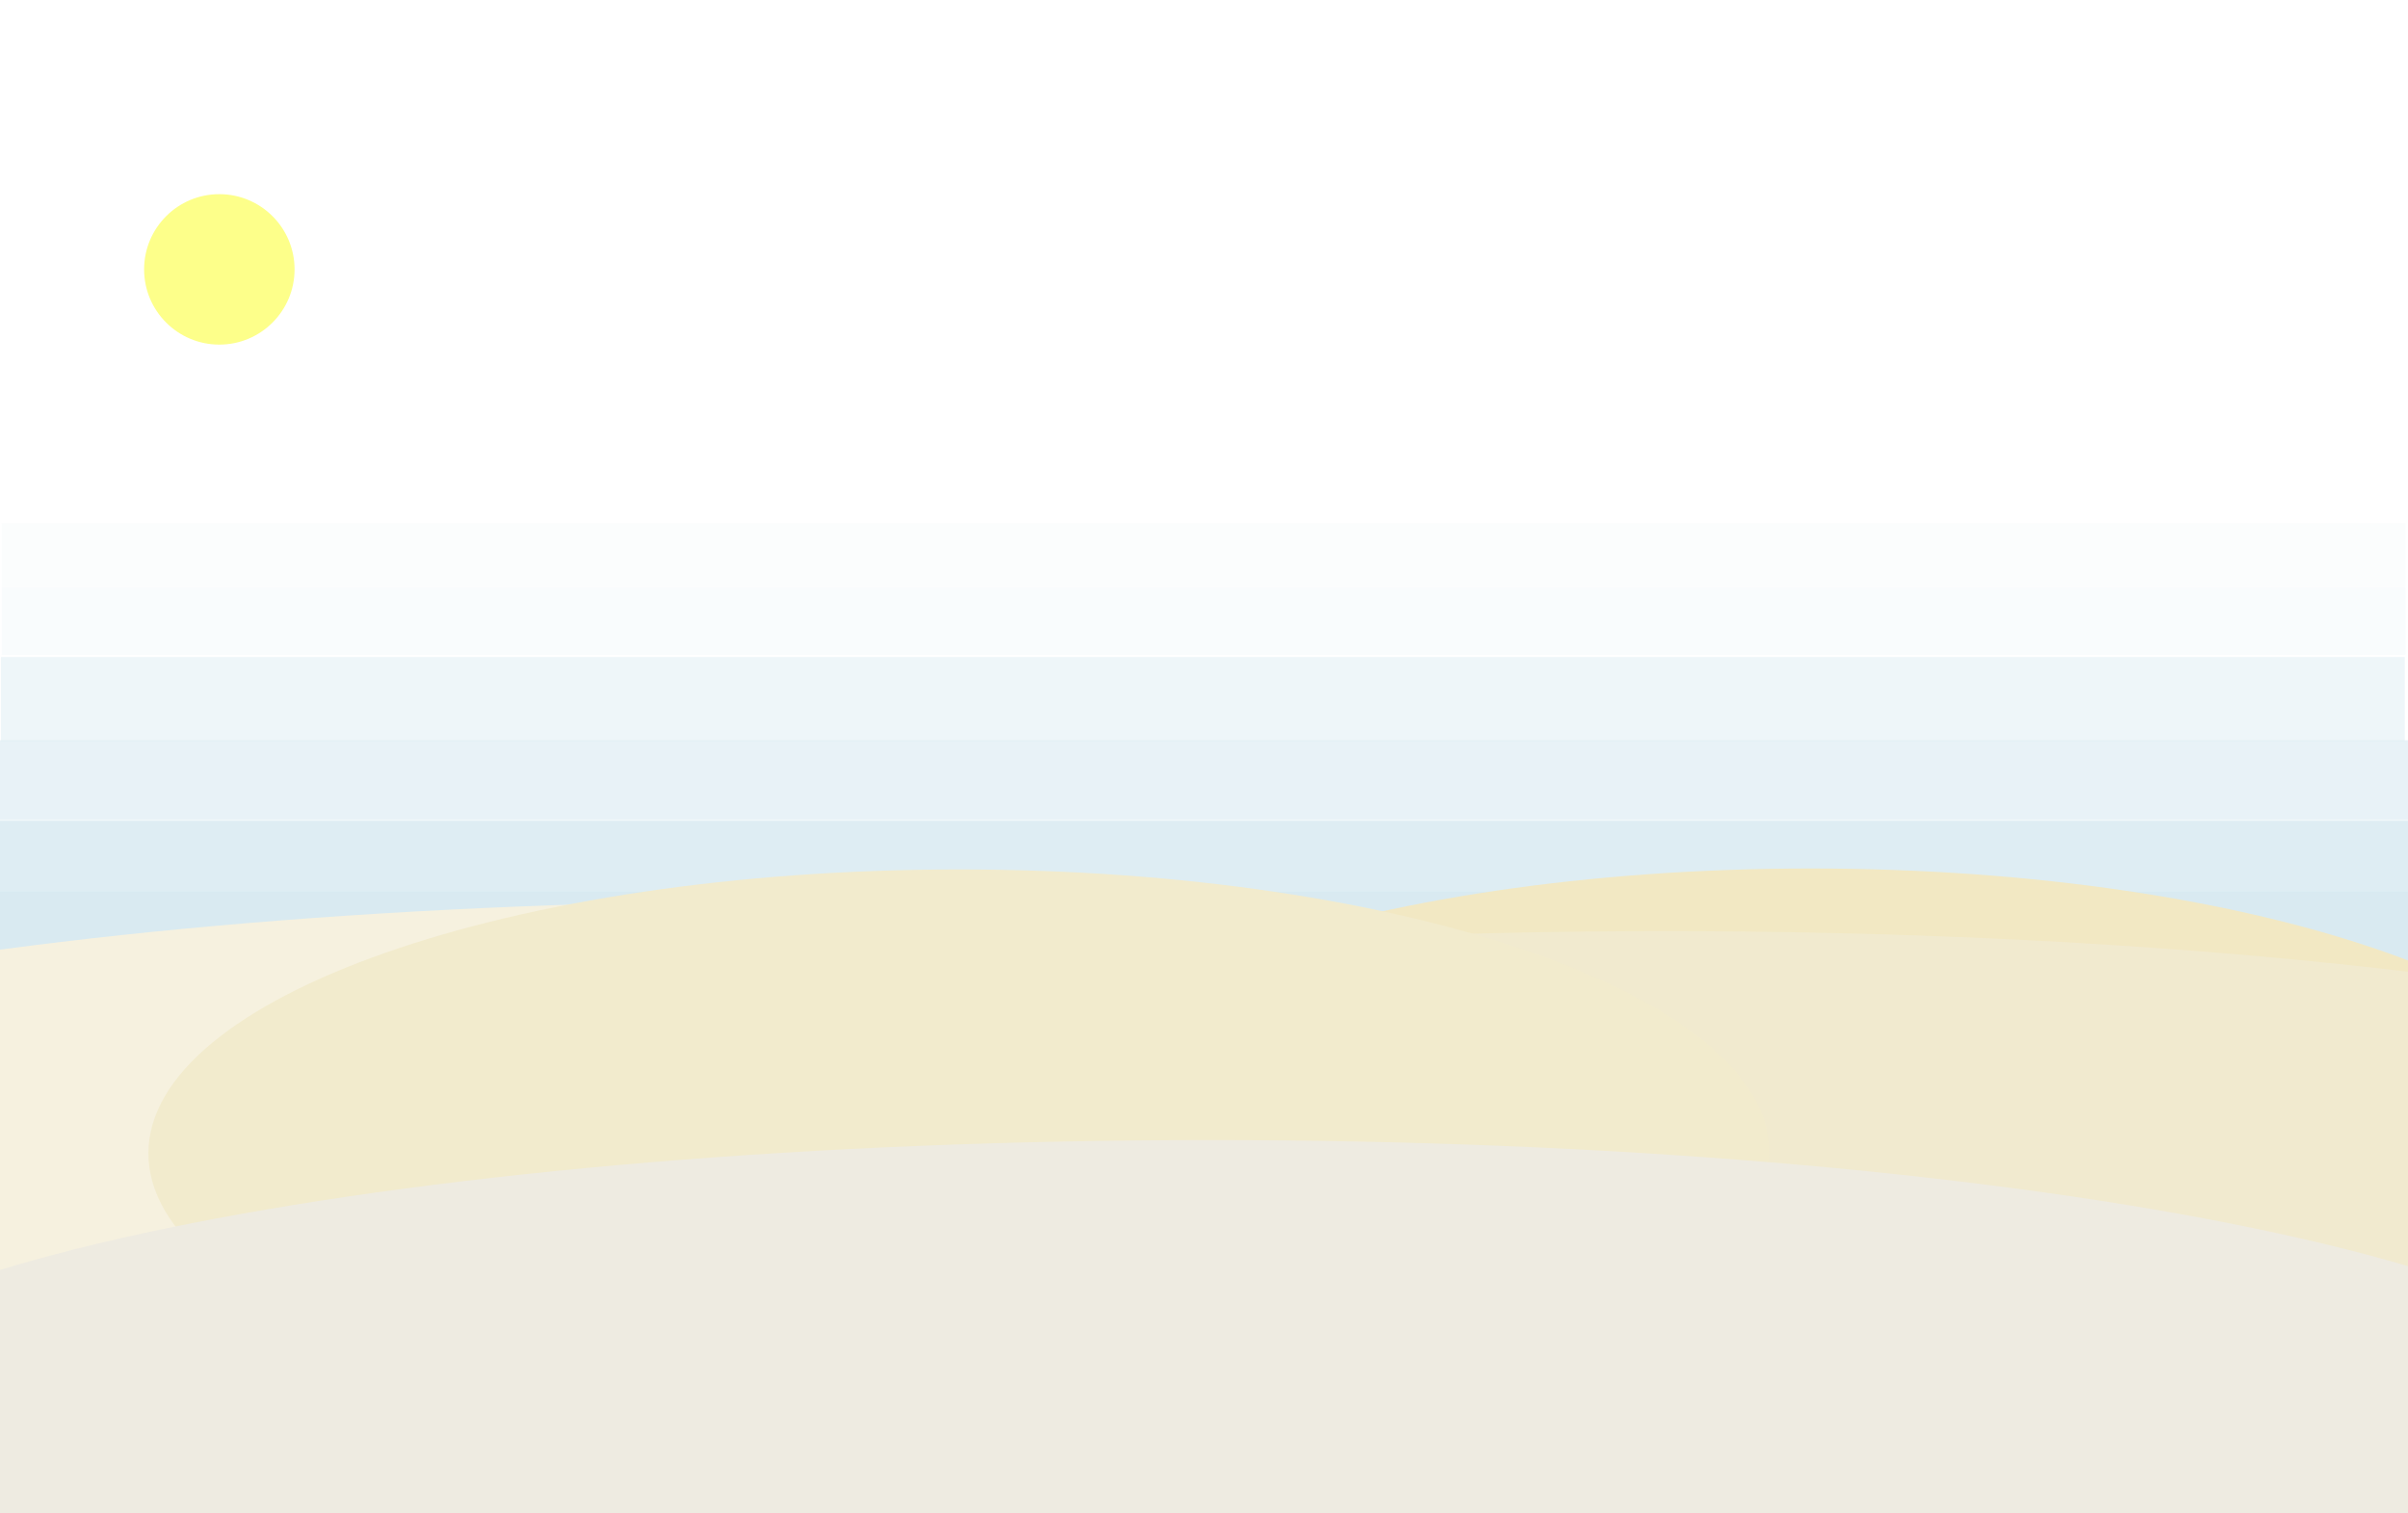
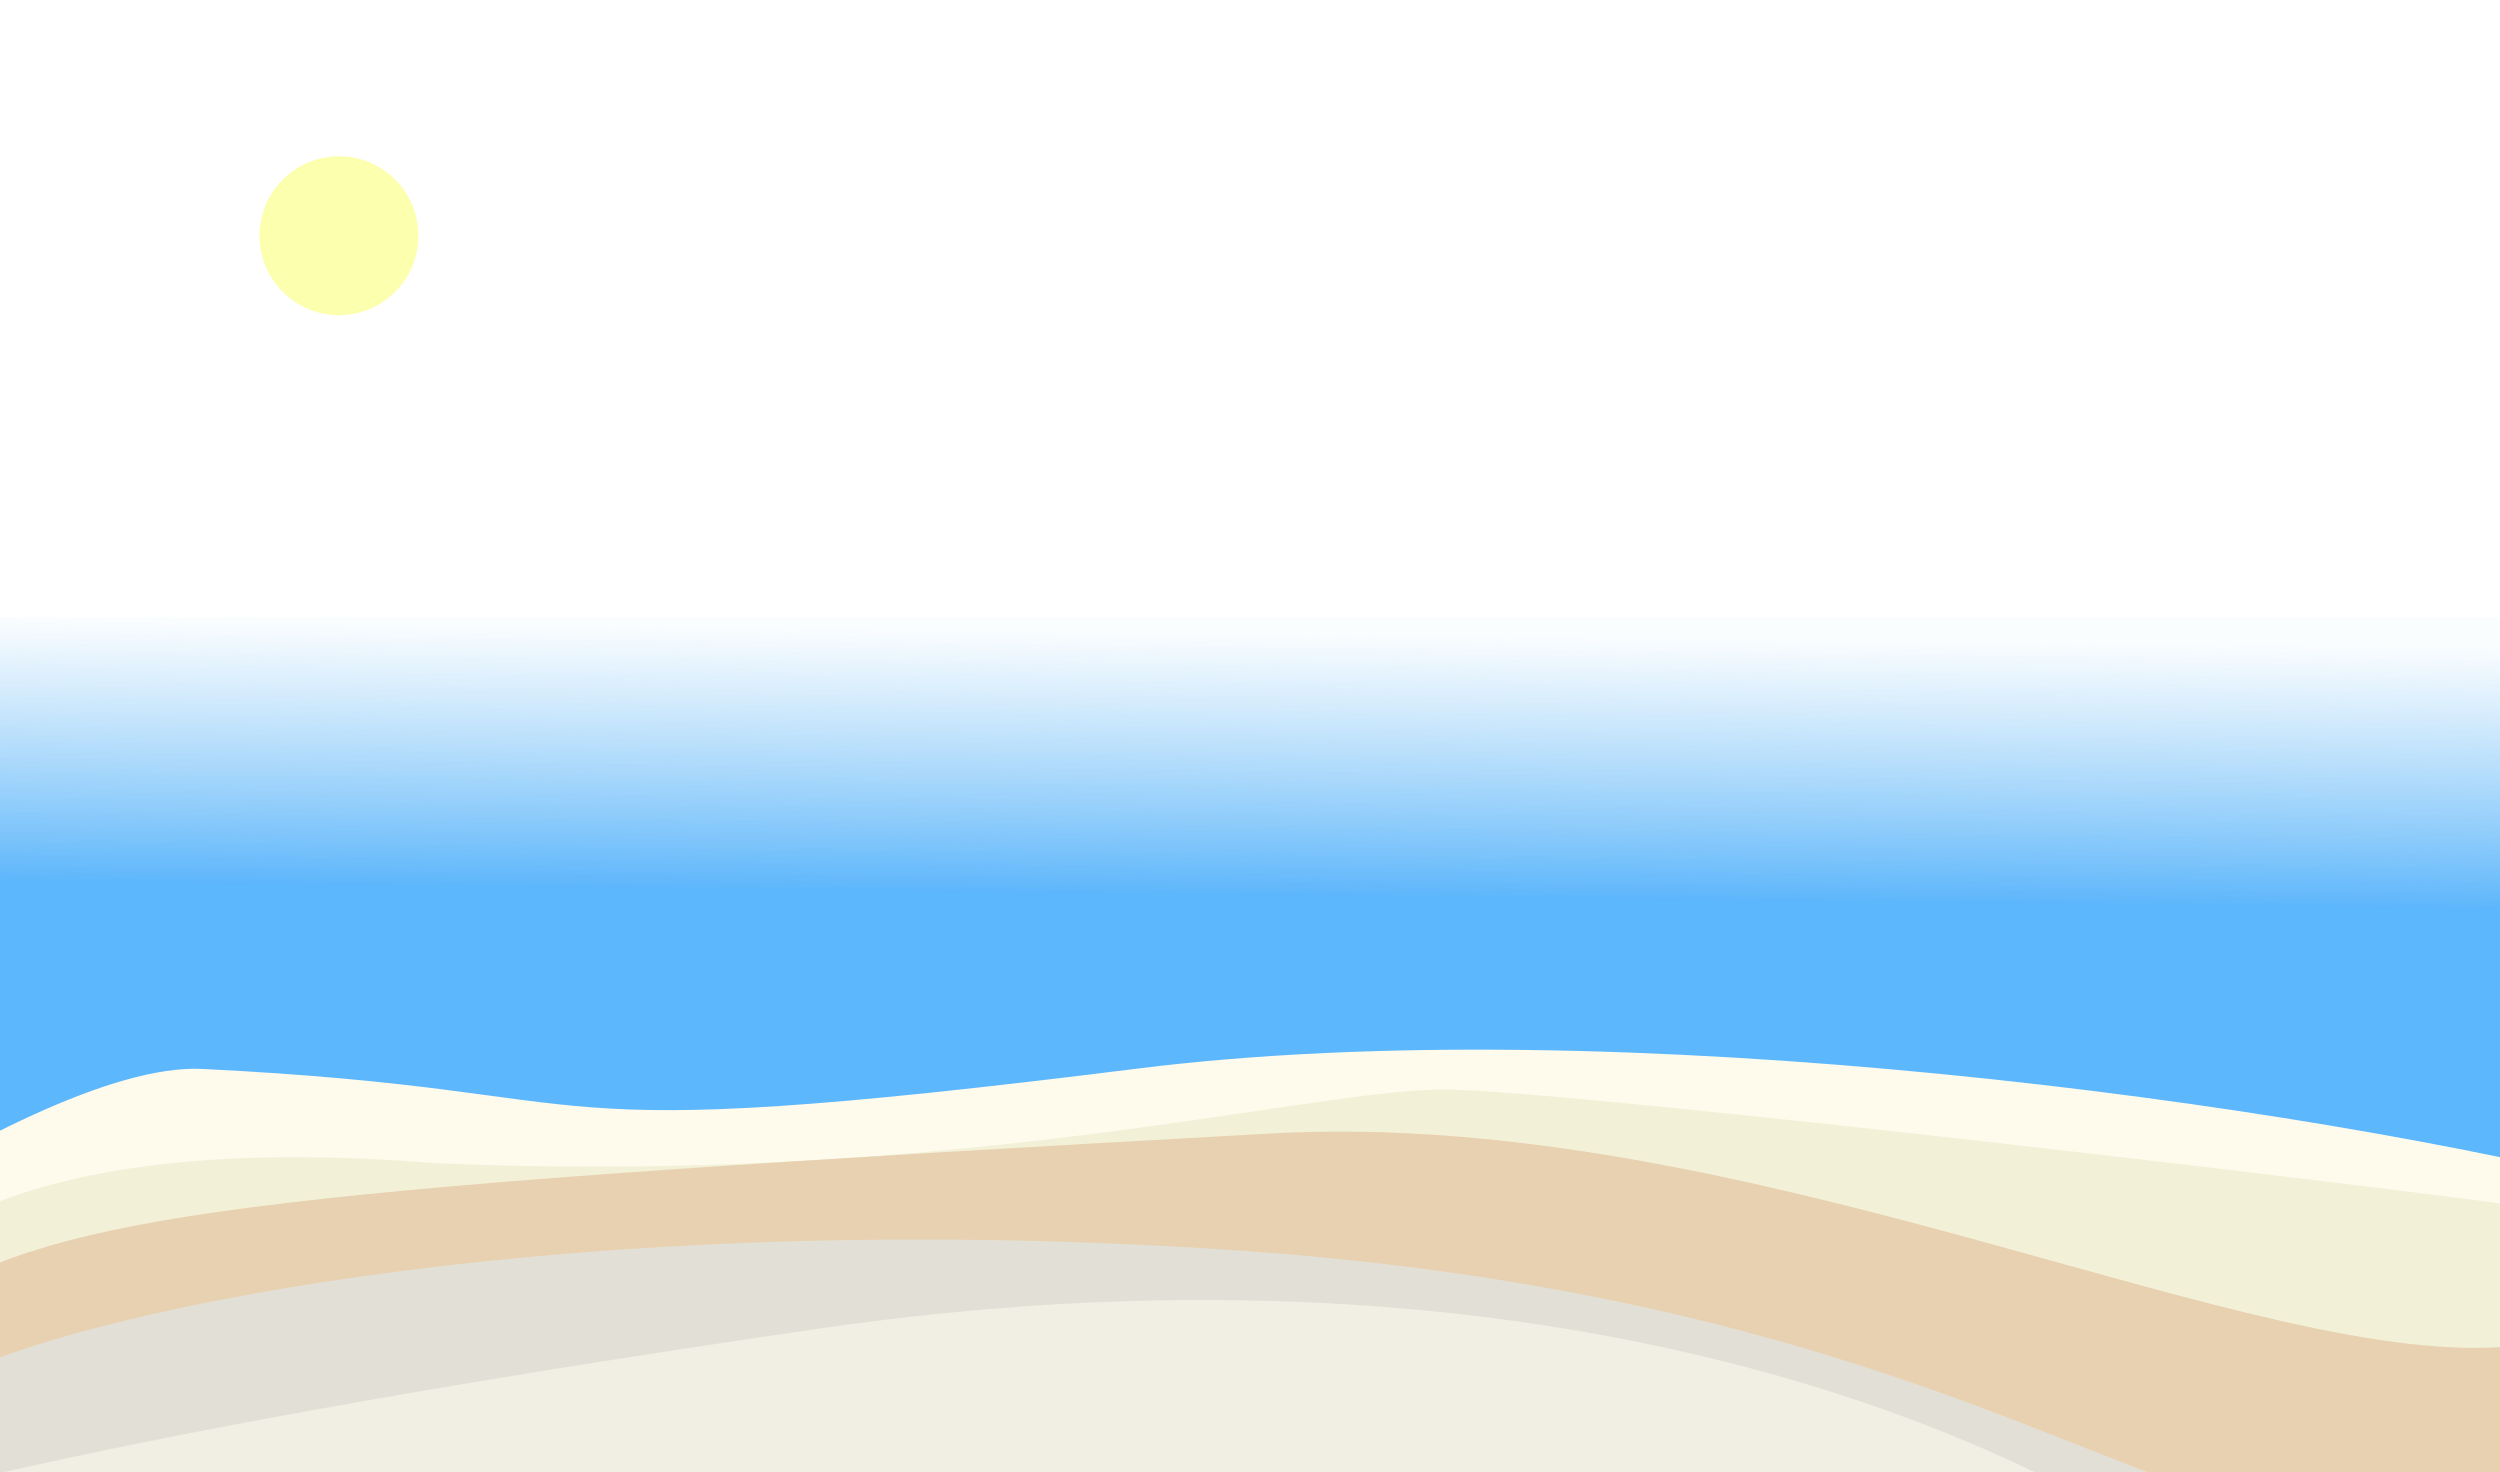
- <svg xmlns="http://www.w3.org/2000/svg" viewBox="1 -70.071 687.042 431.523">
-   <rect x="-0.532" y="184.37" width="689.407" height="30.248" style="fill: rgb(217, 234, 241);" />
-   <rect x="0.356" y="164.115" width="688.545" height="20.454" style="fill: rgba(217, 234, 241, 0.87);" />
-   <rect x="-0.511" y="141.157" width="688.961" height="22.786" style="fill: rgba(217, 234, 241, 0.62);" />
-   <rect x="0.796" y="-69.254" width="502.31" height="156.915" style="fill: rgba(216, 216, 216, 0);" />
-   <rect x="1.261" y="117.408" width="685.859" height="24.014" style="fill: rgba(217, 234, 241, 0.43);" />
-   <ellipse style="fill: rgb(253, 255, 138);" cx="63.579" cy="6.798" rx="21.464" ry="21.464" />
-   <ellipse style="fill: rgb(191, 222, 87);" />
-   <rect x="-2.096" y="213.45" width="689.407" height="149.796" style="fill: rgb(244, 241, 231);" />
-   <ellipse style="fill: rgb(246, 241, 223);" cx="231.644" cy="267.993" rx="411.047" ry="81.023" />
-   <ellipse style="fill: rgb(242, 232, 195);" cx="517.648" cy="258.779" rx="231.28" ry="81.023" />
-   <ellipse style="fill: rgb(241, 234, 207);" cx="476.247" cy="276.657" rx="411.047" ry="81.023" />
-   <ellipse style="fill: rgb(242, 235, 205);" cx="274.622" cy="259.053" rx="231.28" ry="81.023" />
-   <ellipse style="fill: rgb(238, 235, 225);" cx="346.327" cy="336.272" rx="411.047" ry="81.023" />
-   <rect x="1.472" y="97.466" width="685.859" height="19.301" style="fill: rgba(217, 234, 241, 0.16);" />
-   <rect x="1.472" y="79.228" width="685.859" height="18.096" style="fill: rgba(217, 234, 241, 0.09);" />
+ <svg xmlns="http://www.w3.org/2000/svg" viewBox="0 58.982 652.141 383.769">
+   <defs>
+     <linearGradient gradientUnits="userSpaceOnUse" x1="317.762" y1="177.935" x2="317.762" y2="471.598" id="gradient-1" gradientTransform="matrix(0.999866, 0.011177, 0.000173, 0.233784, -2.55063, 178.6554)">
+       <stop offset="0" style="stop-color: rgba(103, 185, 244, 0.03);" />
+       <stop offset="1" style="stop-color: rgba(75, 174, 251, 0.9);" />
+     </linearGradient>
+   </defs>
+   <rect x="-2.331" y="220.003" width="654.874" height="189.854" style="fill: url(#gradient-1);" rx="0.383" ry="0.383" />
+   <path style="fill: rgb(254, 251, 237);" d="M -95.976 416.807 C -103.988 421.381 5.801 335.499 52.784 337.822 C 167.825 343.51 127.584 358.924 296.809 337.723 C 545.153 306.609 1008.585 434.474 562.364 394.669 C 495.999 388.749 652.564 460.029 644.249 450.954 L 626.24 481.281 L -104.908 487.872" />
+   <path style="fill: rgb(242, 241, 216); fill-rule: nonzero; paint-order: fill;" d="M -46.546 455.693 C -47.964 454.71 -81.921 346.842 113.331 362.365 C 248.366 368.334 338.795 343.753 375.677 343.169 C 406.18 342.686 660.686 372.983 677.037 376.454 C 677.037 376.454 697.663 447.484 697.853 447.711" />
+   <path style="fill: rgb(232, 209, 177);" d="M -72.784 497.33 C -105.471 508.456 -70.704 426.51 -17.216 396.396 C 21.076 374.838 73.6 368.86 331.639 354.652 C 457.397 347.728 589.703 417.638 656.406 409.998 C 698.142 423.2 706.719 505.184 700.673 504.772" />
+   <path style="fill: rgb(226, 224, 214);" d="M -97.855 497.284 C -103.909 487.8 -59.141 440.148 -9.94 417.142 C 27.575 399.601 151.511 374.18 318.325 384.864 C 485.139 395.548 550.458 447.884 596.795 453.38 C 596.795 453.38 734.393 497.456 685.322 497.456" />
+   <path style="fill: rgb(241, 238, 227);" d="M -91.812 506.47 C -116.13 499.047 -191.891 464.617 213.8 405.54 C 411.563 376.742 525.8 439.939 546.669 451.229 C 567.538 462.519 704.907 505.059 700.348 502.743" />
+   <ellipse style="fill: rgb(252, 255, 173);" cx="88.42" cy="120.476" rx="20.727" ry="20.727" />
</svg>
